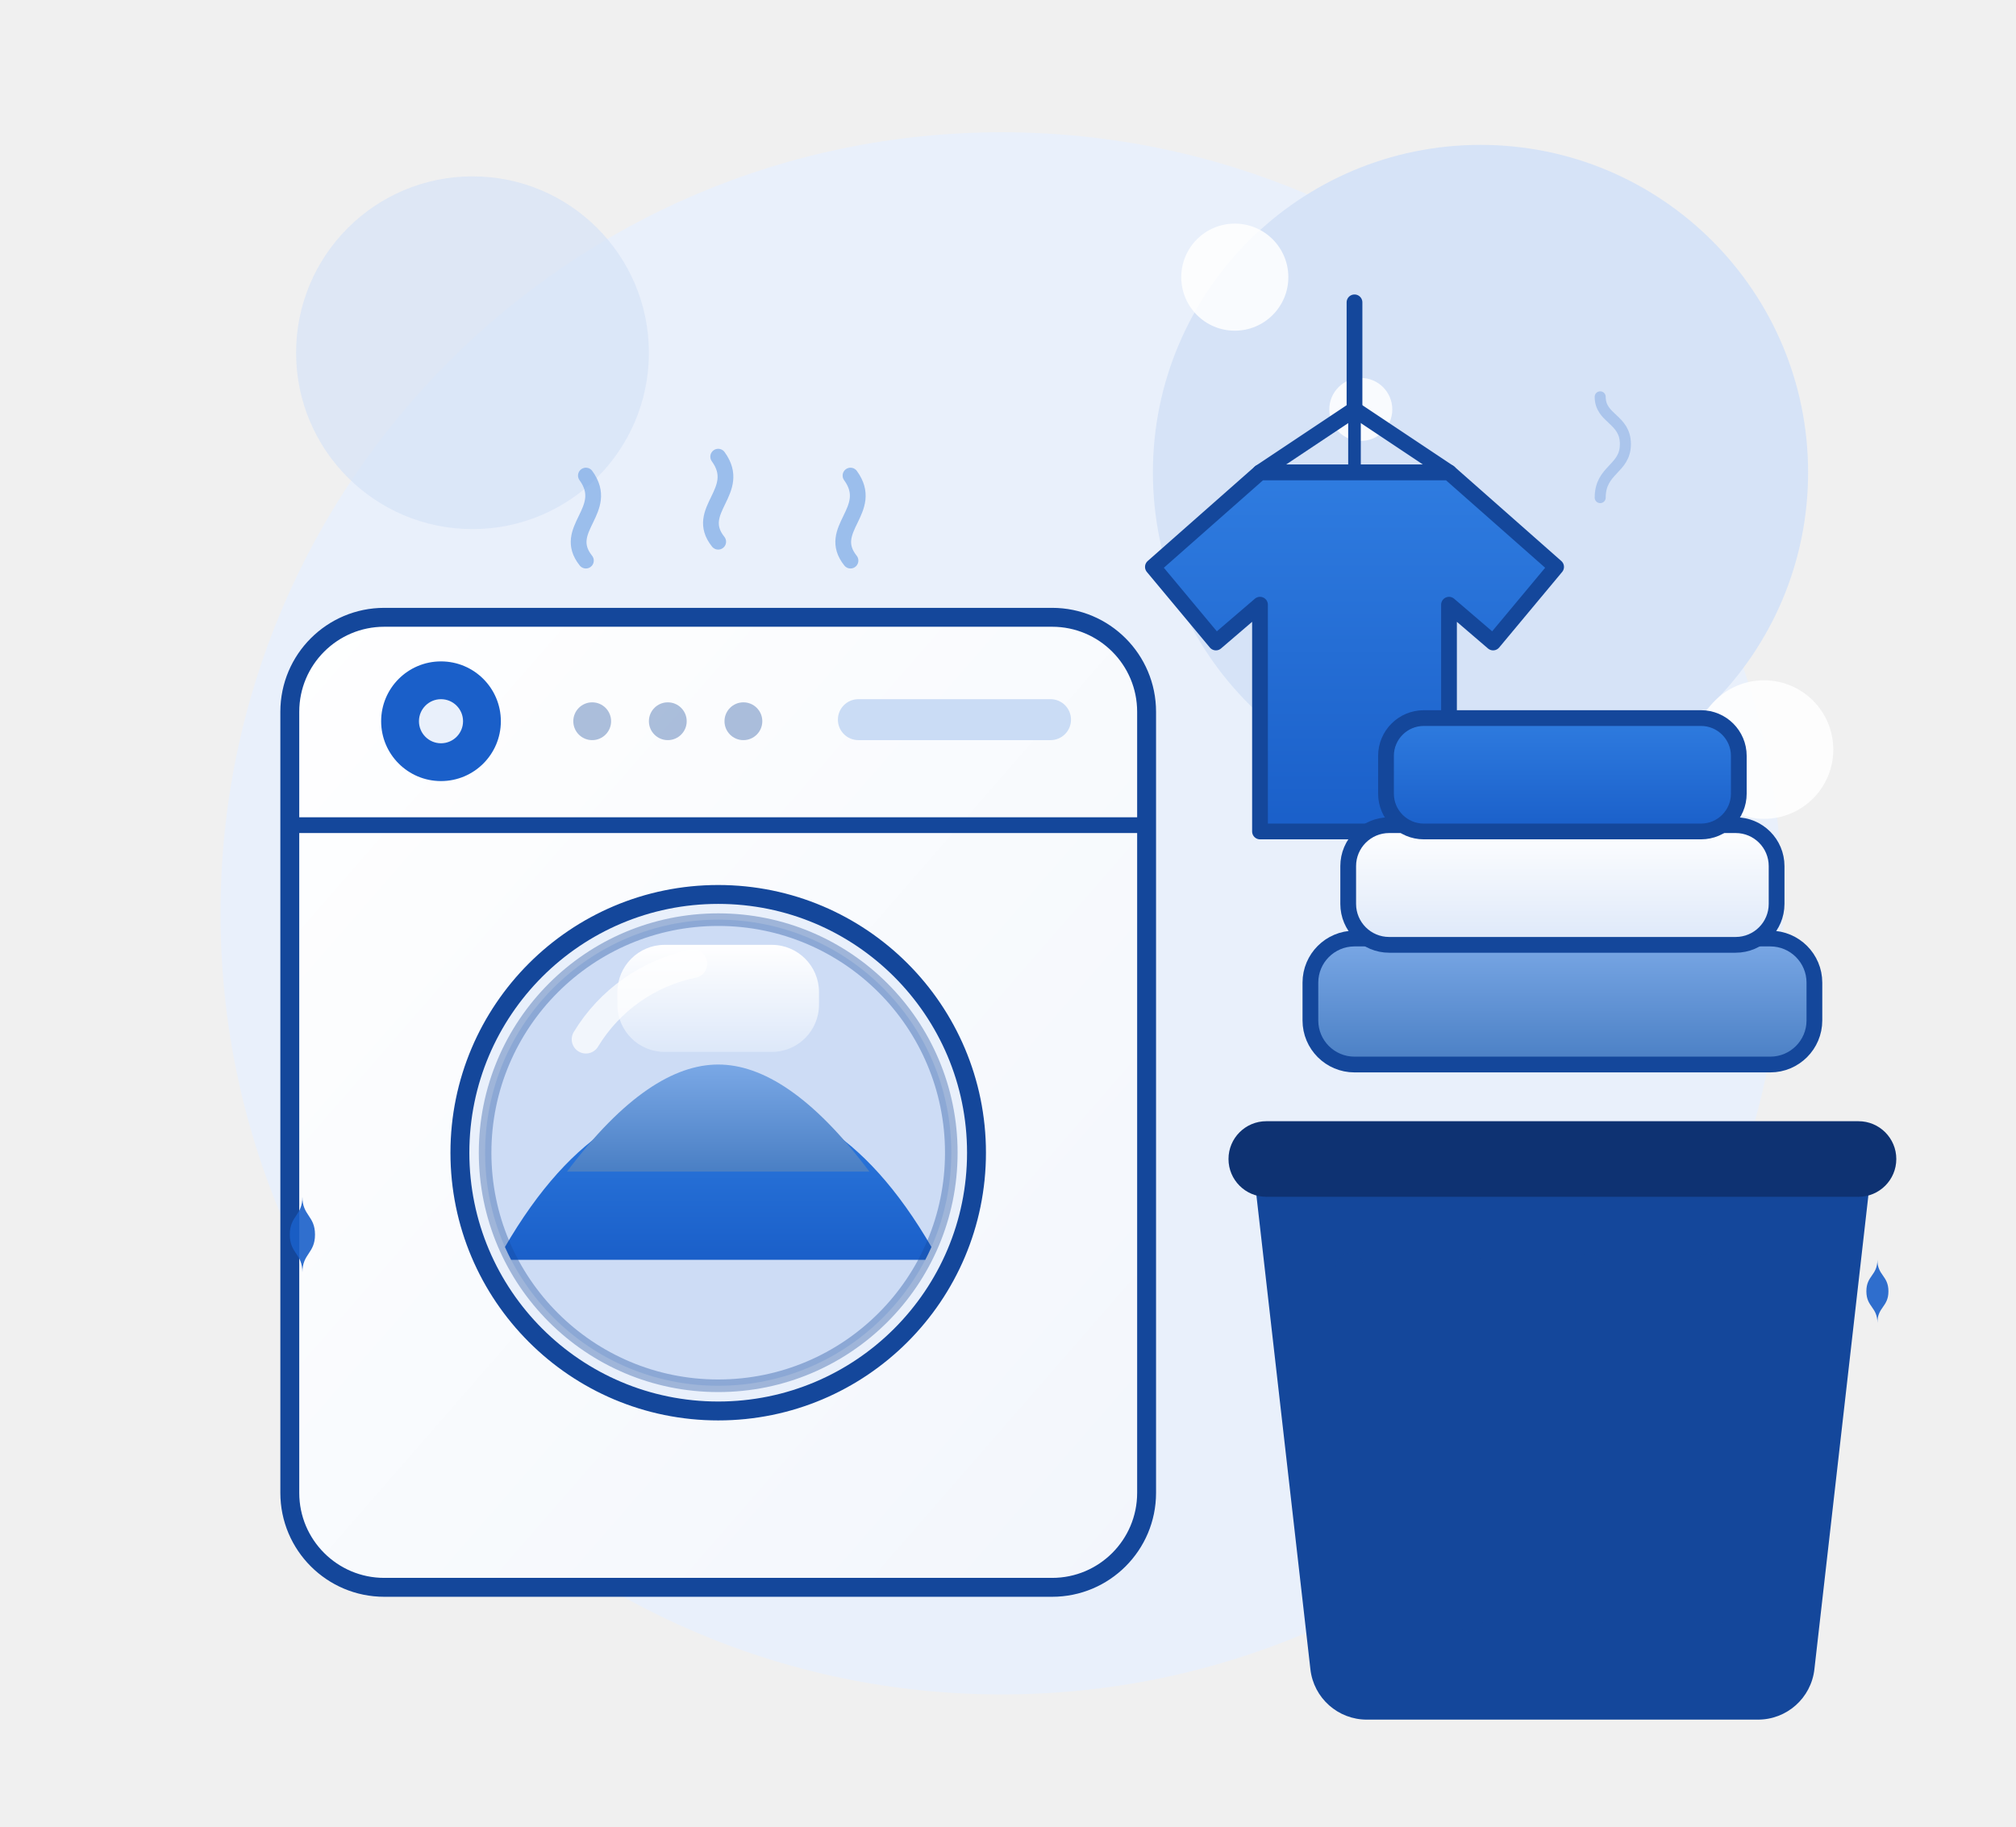
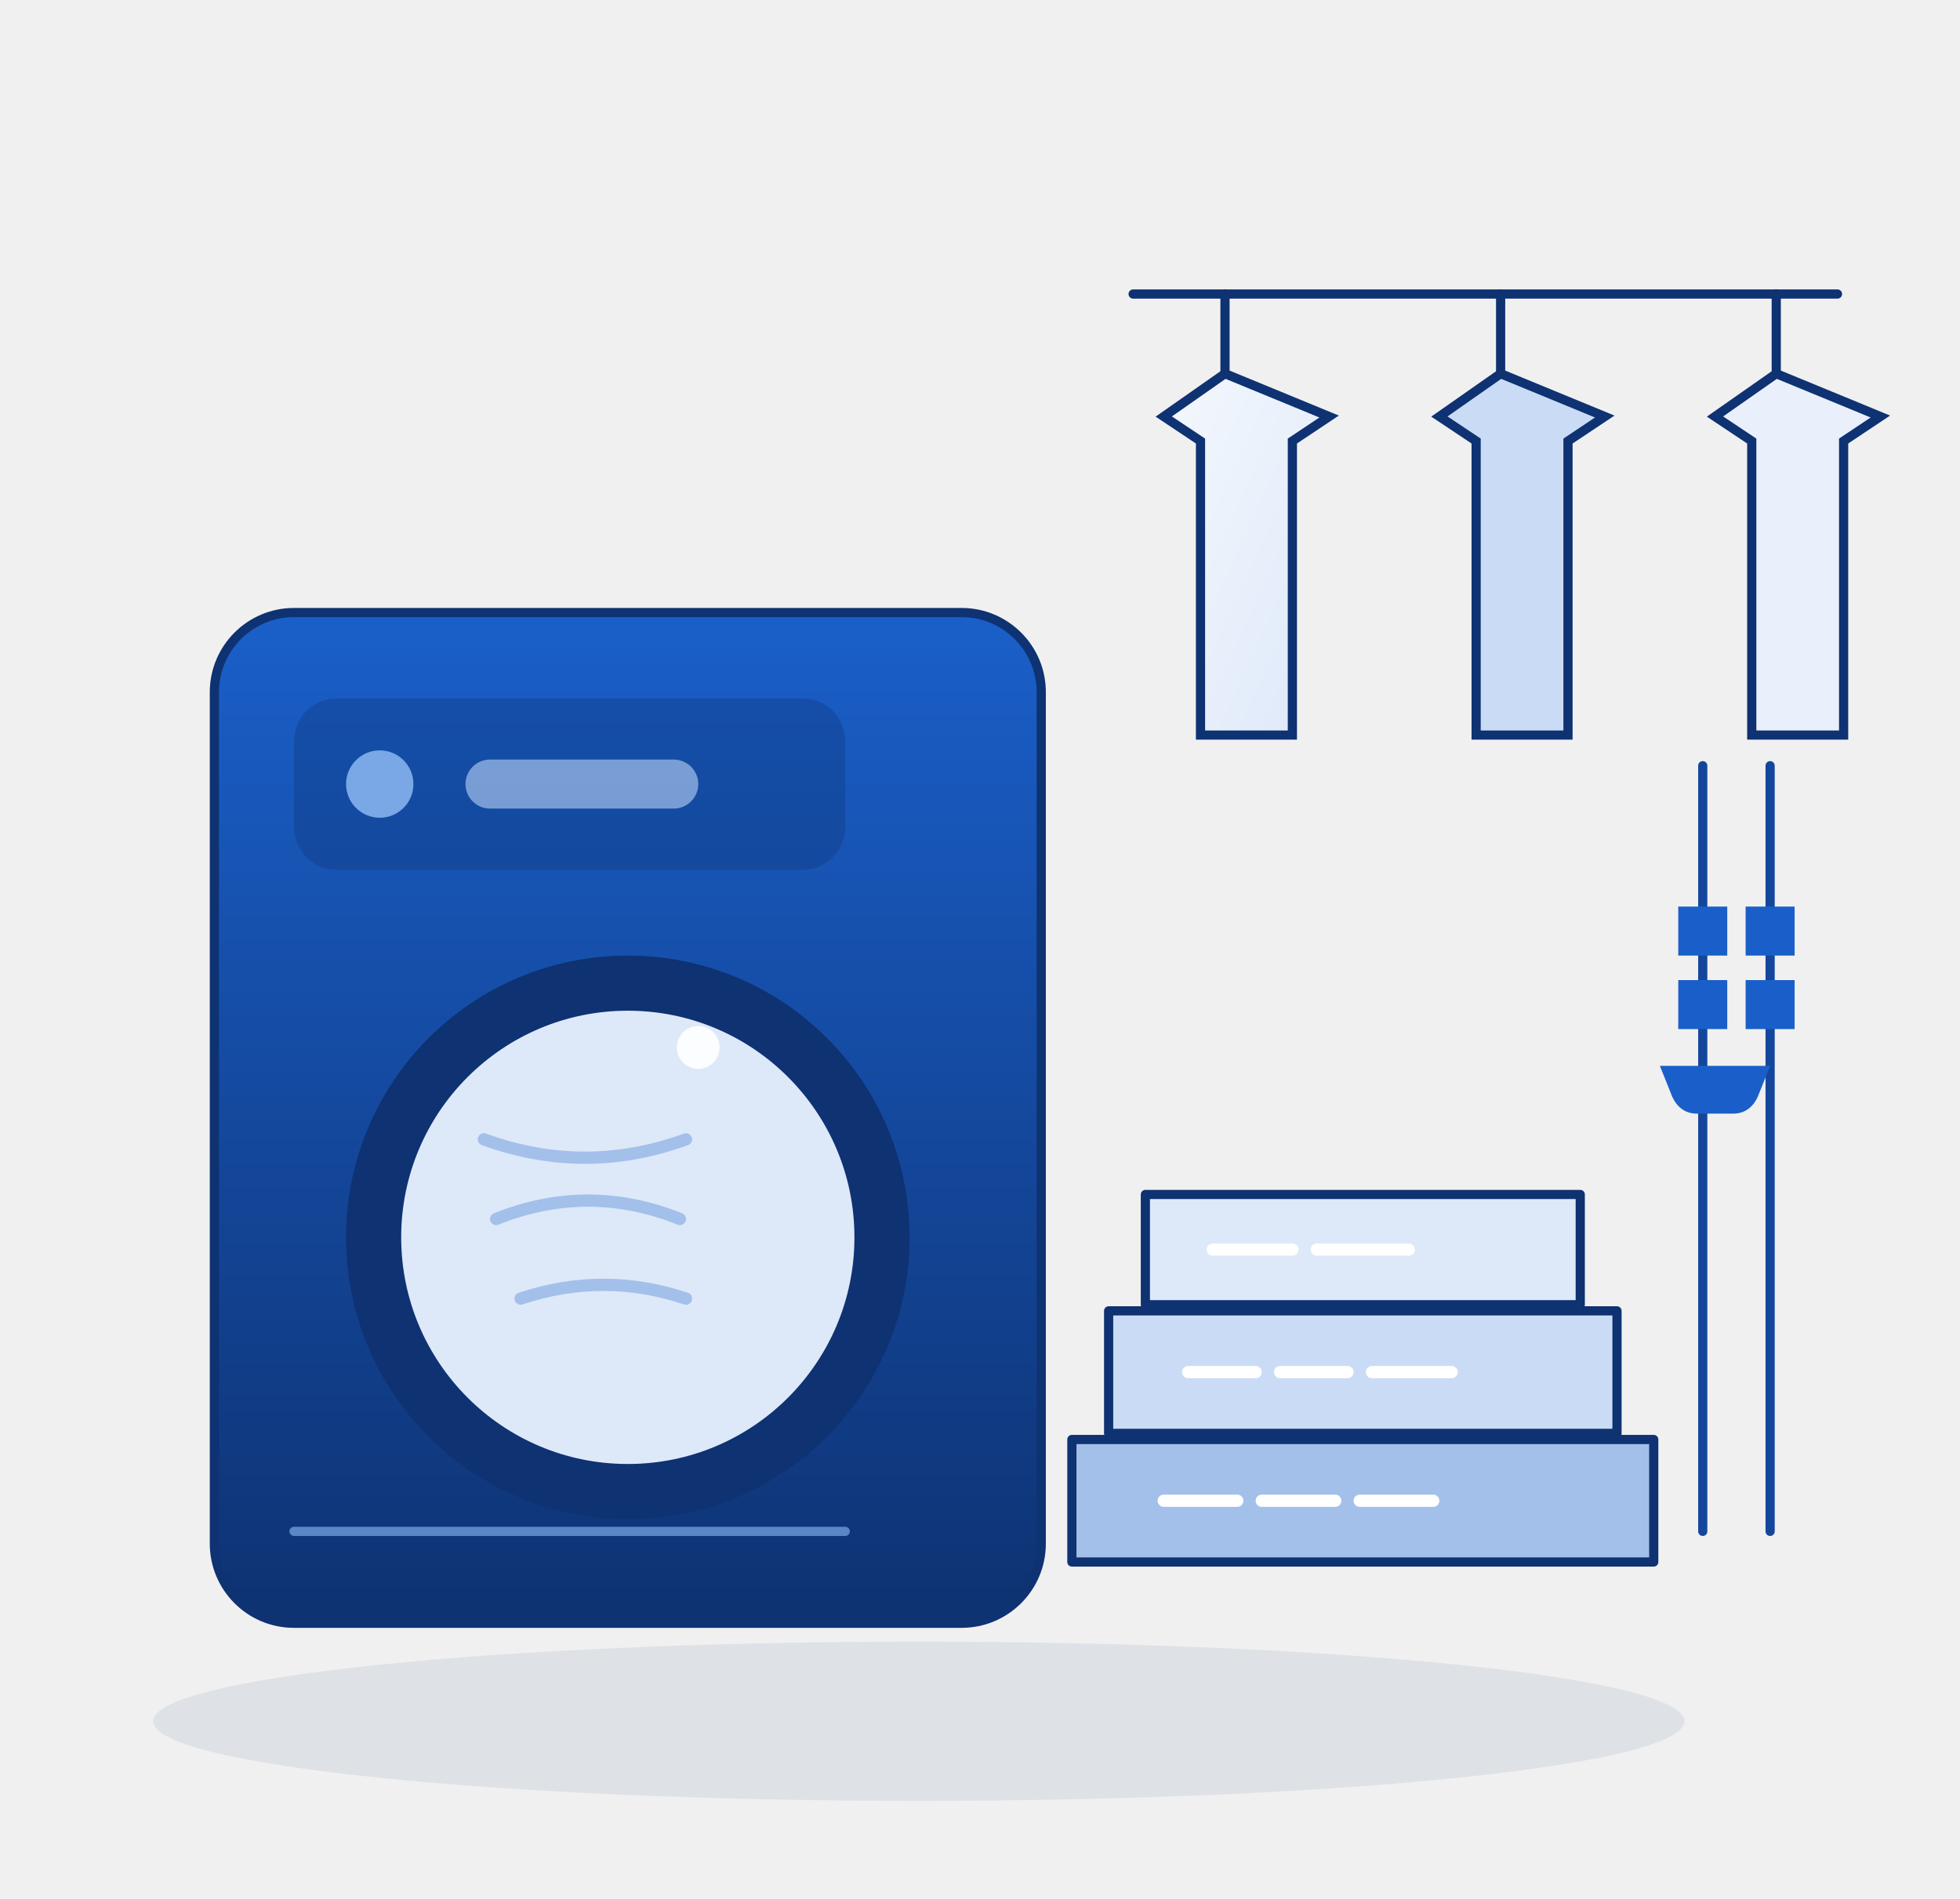
- <svg xmlns="http://www.w3.org/2000/svg" viewBox="0 0 640 580" width="640" height="580" role="img" aria-label="Illustration of a washing machine with clean folded laundry, a basket of folded towels and hanging shirts">
+ <svg xmlns="http://www.w3.org/2000/svg" viewBox="0 0 640 620" width="640" height="620" role="img" aria-label="A wash cycle finishing with shirts on hangers and a neatly folded stack">
  <defs>
-     <linearGradient id="wash" x1="0" y1="0" x2="1" y2="1">
-       <stop offset="0" stop-color="#ffffff" />
-       <stop offset="1" stop-color="#f2f6fc" />
+     <linearGradient id="lg" x1="0" y1="0" x2="0" y2="1">
+       <stop offset="0" stop-color="#1a5fc9" />
+       <stop offset="1" stop-color="#0e3272" />
    </linearGradient>
-     <linearGradient id="towelA" x1="0" y1="0" x2="0" y2="1">
-       <stop offset="0" stop-color="#2f7ce0" />
-       <stop offset="1" stop-color="#1a5fc9" />
-     </linearGradient>
-     <linearGradient id="towelB" x1="0" y1="0" x2="0" y2="1">
-       <stop offset="0" stop-color="#ffffff" />
+     <linearGradient id="cloth" x1="0" y1="0" x2="1" y2="1">
+       <stop offset="0" stop-color="#f4f8fd" />
      <stop offset="1" stop-color="#dde8f9" />
    </linearGradient>
-     <linearGradient id="towelC" x1="0" y1="0" x2="0" y2="1">
-       <stop offset="0" stop-color="#7aa8e6" />
-       <stop offset="1" stop-color="#4a7fc4" />
-     </linearGradient>
-     <clipPath id="drumClip">
-       <circle cx="228" cy="366" r="74" />
-     </clipPath>
  </defs>
-   <circle cx="318" cy="290" r="248" fill="#e9f0fb" />
-   <circle cx="470" cy="150" r="104" fill="#d6e3f7" />
-   <circle cx="150" cy="112" r="56" fill="#d6e3f7" opacity=".7" />
-   <g fill="#ffffff" opacity=".85">
-     <circle cx="392" cy="88" r="17" />
-     <circle cx="432" cy="130" r="10" />
-     <circle cx="560" cy="238" r="22" />
-     <circle cx="522" cy="290" r="12" />
-     <circle cx="104" cy="252" r="14" />
+   <ellipse cx="300" cy="562" rx="250" ry="26" fill="#0e3272" opacity="0.08" />
+   <rect x="70" y="200" width="270" height="330" rx="26" fill="url(#lg)" />
+   <rect x="70" y="200" width="270" height="330" rx="26" fill="none" stroke="#0e3272" stroke-width="3" />
+   <rect x="96" y="228" width="180" height="56" rx="14" fill="#0e3272" opacity="0.32" />
+   <circle cx="124" cy="256" r="11" fill="#7aa8e6" />
+   <rect x="152" y="248" width="76" height="16" rx="8" fill="#a3c0ea" opacity="0.7" />
+   <circle cx="205" cy="404" r="92" fill="#0e3272" />
+   <circle cx="205" cy="404" r="74" fill="#dde8f9" />
+   <g fill="none" stroke="#a3c0ea" stroke-width="4" stroke-linecap="round">
+     <path d="M158 372c22 8 44 8 66 0" />
+     <path d="M162 398c20-8 40-8 60 0" />
+     <path d="M170 424c18-6 36-6 54 0" />
  </g>
-   <g fill="none" stroke="#a3c0ea" stroke-width="3.5" stroke-linecap="round" opacity=".85">
-     <path d="M508 158c0-9 8-9 8-17s-8-8-8-15" />
-     <path d="M556 330c0-7 6-7 6-13s-6-6-6-12" />
+   <circle cx="228" cy="342" r="7" fill="#ffffff" opacity="0.9" />
+   <path d="M96 500h180" stroke="#7aa8e6" stroke-width="3" stroke-linecap="round" opacity="0.7" />
+   <g stroke="#0e3272" stroke-width="3" stroke-linecap="round" fill="none">
+     <path d="M370 96h230" />
+     <path d="M400 96v26M490 96v26M580 96v26" />
+     <path d="M400 122l-20 14 12 8v96h30v-96l12-8z" fill="url(#cloth)" />
+     <path d="M490 122l-20 14 12 8v96h30v-96l12-8z" fill="#cadcf5" />
+     <path d="M580 122l-20 14 12 8v96h30v-96l12-8z" fill="#e9f0fb" />
  </g>
-   <g>
-     <rect x="92" y="196" width="272" height="308" rx="30" fill="url(#wash)" stroke="#14479b" stroke-width="6" />
-     <path d="M92 262h272" stroke="#14479b" stroke-width="5" stroke-linecap="round" />
-     <circle cx="140" cy="229" r="19" fill="#1a5fc9" />
-     <circle cx="140" cy="229" r="7" fill="#e9f0fb" />
-     <g fill="#14479b" opacity=".35">
-       <circle cx="188" cy="229" r="6" />
-       <circle cx="212" cy="229" r="6" />
-       <circle cx="236" cy="229" r="6" />
-     </g>
-     <rect x="266" y="222" width="74" height="13" rx="6.5" fill="#cadcf5" />
-     <circle cx="228" cy="366" r="82" fill="#e9f0fb" stroke="#14479b" stroke-width="6" />
-     <circle cx="228" cy="366" r="74" fill="#1a5fc9" opacity=".14" />
-     <g clip-path="url(#drumClip)">
-       <path d="M158 400c22-40 46-52 70-52s48 12 70 52z" fill="url(#towelA)" />
-       <path d="M180 372c18-24 34-34 48-34s30 10 48 34z" fill="url(#towelC)" />
-       <rect x="196" y="300" width="64" height="34" rx="15" fill="url(#towelB)" />
-     </g>
-     <circle cx="228" cy="366" r="74" fill="none" stroke="#14479b" stroke-width="4" opacity=".35" />
-     <path d="M186 330a52 52 0 0 1 34-24" fill="none" stroke="#ffffff" stroke-width="9" stroke-linecap="round" opacity=".75" />
-     <g fill="none" stroke="#7aa8e6" stroke-width="5" stroke-linecap="round" opacity=".7">
-       <path d="M186 178c-8-10 8-16 0-27" />
-       <path d="M228 172c-8-10 8-16 0-27" />
-       <path d="M270 178c-8-10 8-16 0-27" />
-     </g>
+   <g stroke="#0e3272" stroke-width="3" stroke-linejoin="round">
+     <path d="M350 470h190v40H350z" fill="#a3c0ea" />
+     <path d="M362 428h166v40H362z" fill="#cadcf5" />
+     <path d="M374 390h142v36H374z" fill="#dde8f9" />
  </g>
-   <g>
-     <path d="M430 96v34" stroke="#14479b" stroke-width="5" stroke-linecap="round" />
-     <path d="M430 130l-30 20h60z" fill="none" stroke="#14479b" stroke-width="5" stroke-linejoin="round" />
-     <path d="M400 150h60l34 30-20 24-14-12v72h-60v-72l-14 12-20-24z" fill="url(#towelA)" stroke="#14479b" stroke-width="5" stroke-linejoin="round" />
-     <path d="M430 150v-20" stroke="#14479b" stroke-width="4" stroke-linecap="round" />
+   <g fill="none" stroke="#ffffff" stroke-width="4" stroke-linecap="round">
+     <path d="M396 408h26M430 408h30" />
+     <path d="M388 448h22M418 448h22M448 448h26" />
+     <path d="M380 490h24M412 490h24M444 490h24" />
  </g>
-   <g>
-     <path d="M398 372h196l-18 158a18 18 0 0 1-18 16H434a18 18 0 0 1-18-16z" fill="#14479b" />
-     <g fill="#14479b" opacity=".55">
-       <rect x="424" y="398" width="9" height="120" rx="4.5" />
-       <rect x="462" y="398" width="9" height="120" rx="4.5" />
-       <rect x="500" y="398" width="9" height="120" rx="4.5" />
-       <rect x="538" y="398" width="9" height="120" rx="4.5" />
-     </g>
-     <rect x="390" y="356" width="212" height="24" rx="12" fill="#0e3272" />
-     <rect x="416" y="298" width="160" height="40" rx="14" fill="url(#towelC)" stroke="#14479b" stroke-width="5" />
-     <rect x="428" y="262" width="136" height="38" rx="13" fill="url(#towelB)" stroke="#14479b" stroke-width="5" />
-     <rect x="440" y="228" width="112" height="36" rx="12" fill="url(#towelA)" stroke="#14479b" stroke-width="5" />
+   <g fill="none" stroke="#14479b" stroke-width="3" stroke-linecap="round" stroke-linejoin="round">
+     <path d="M556 250v250M578 250v250" />
  </g>
-   <g fill="#1a5fc9" opacity=".9">
-     <path d="M96 404c0-6 4-6 4-12s-4-6-4-12c0 6-4 6-4 12s4 6 4 12z" />
-     <path d="M596 420c0-5 3.5-5 3.5-10s-3.5-5-3.5-10c0 5-3.5 5-3.5 10s3.5 5 3.5 10z" />
+   <g fill="#1a5fc9">
+     <path d="M548 296h16v16h-16zM548 320h16v16h-16zM570 296h16v16h-16zM570 320h16v16h-16z" />
+     <path d="M542 348h36l-4 10c-1.6 3.6-4.4 5.6-8 5.6h-12c-3.6 0-6.4-2-8-5.6z" />
  </g>
</svg>
